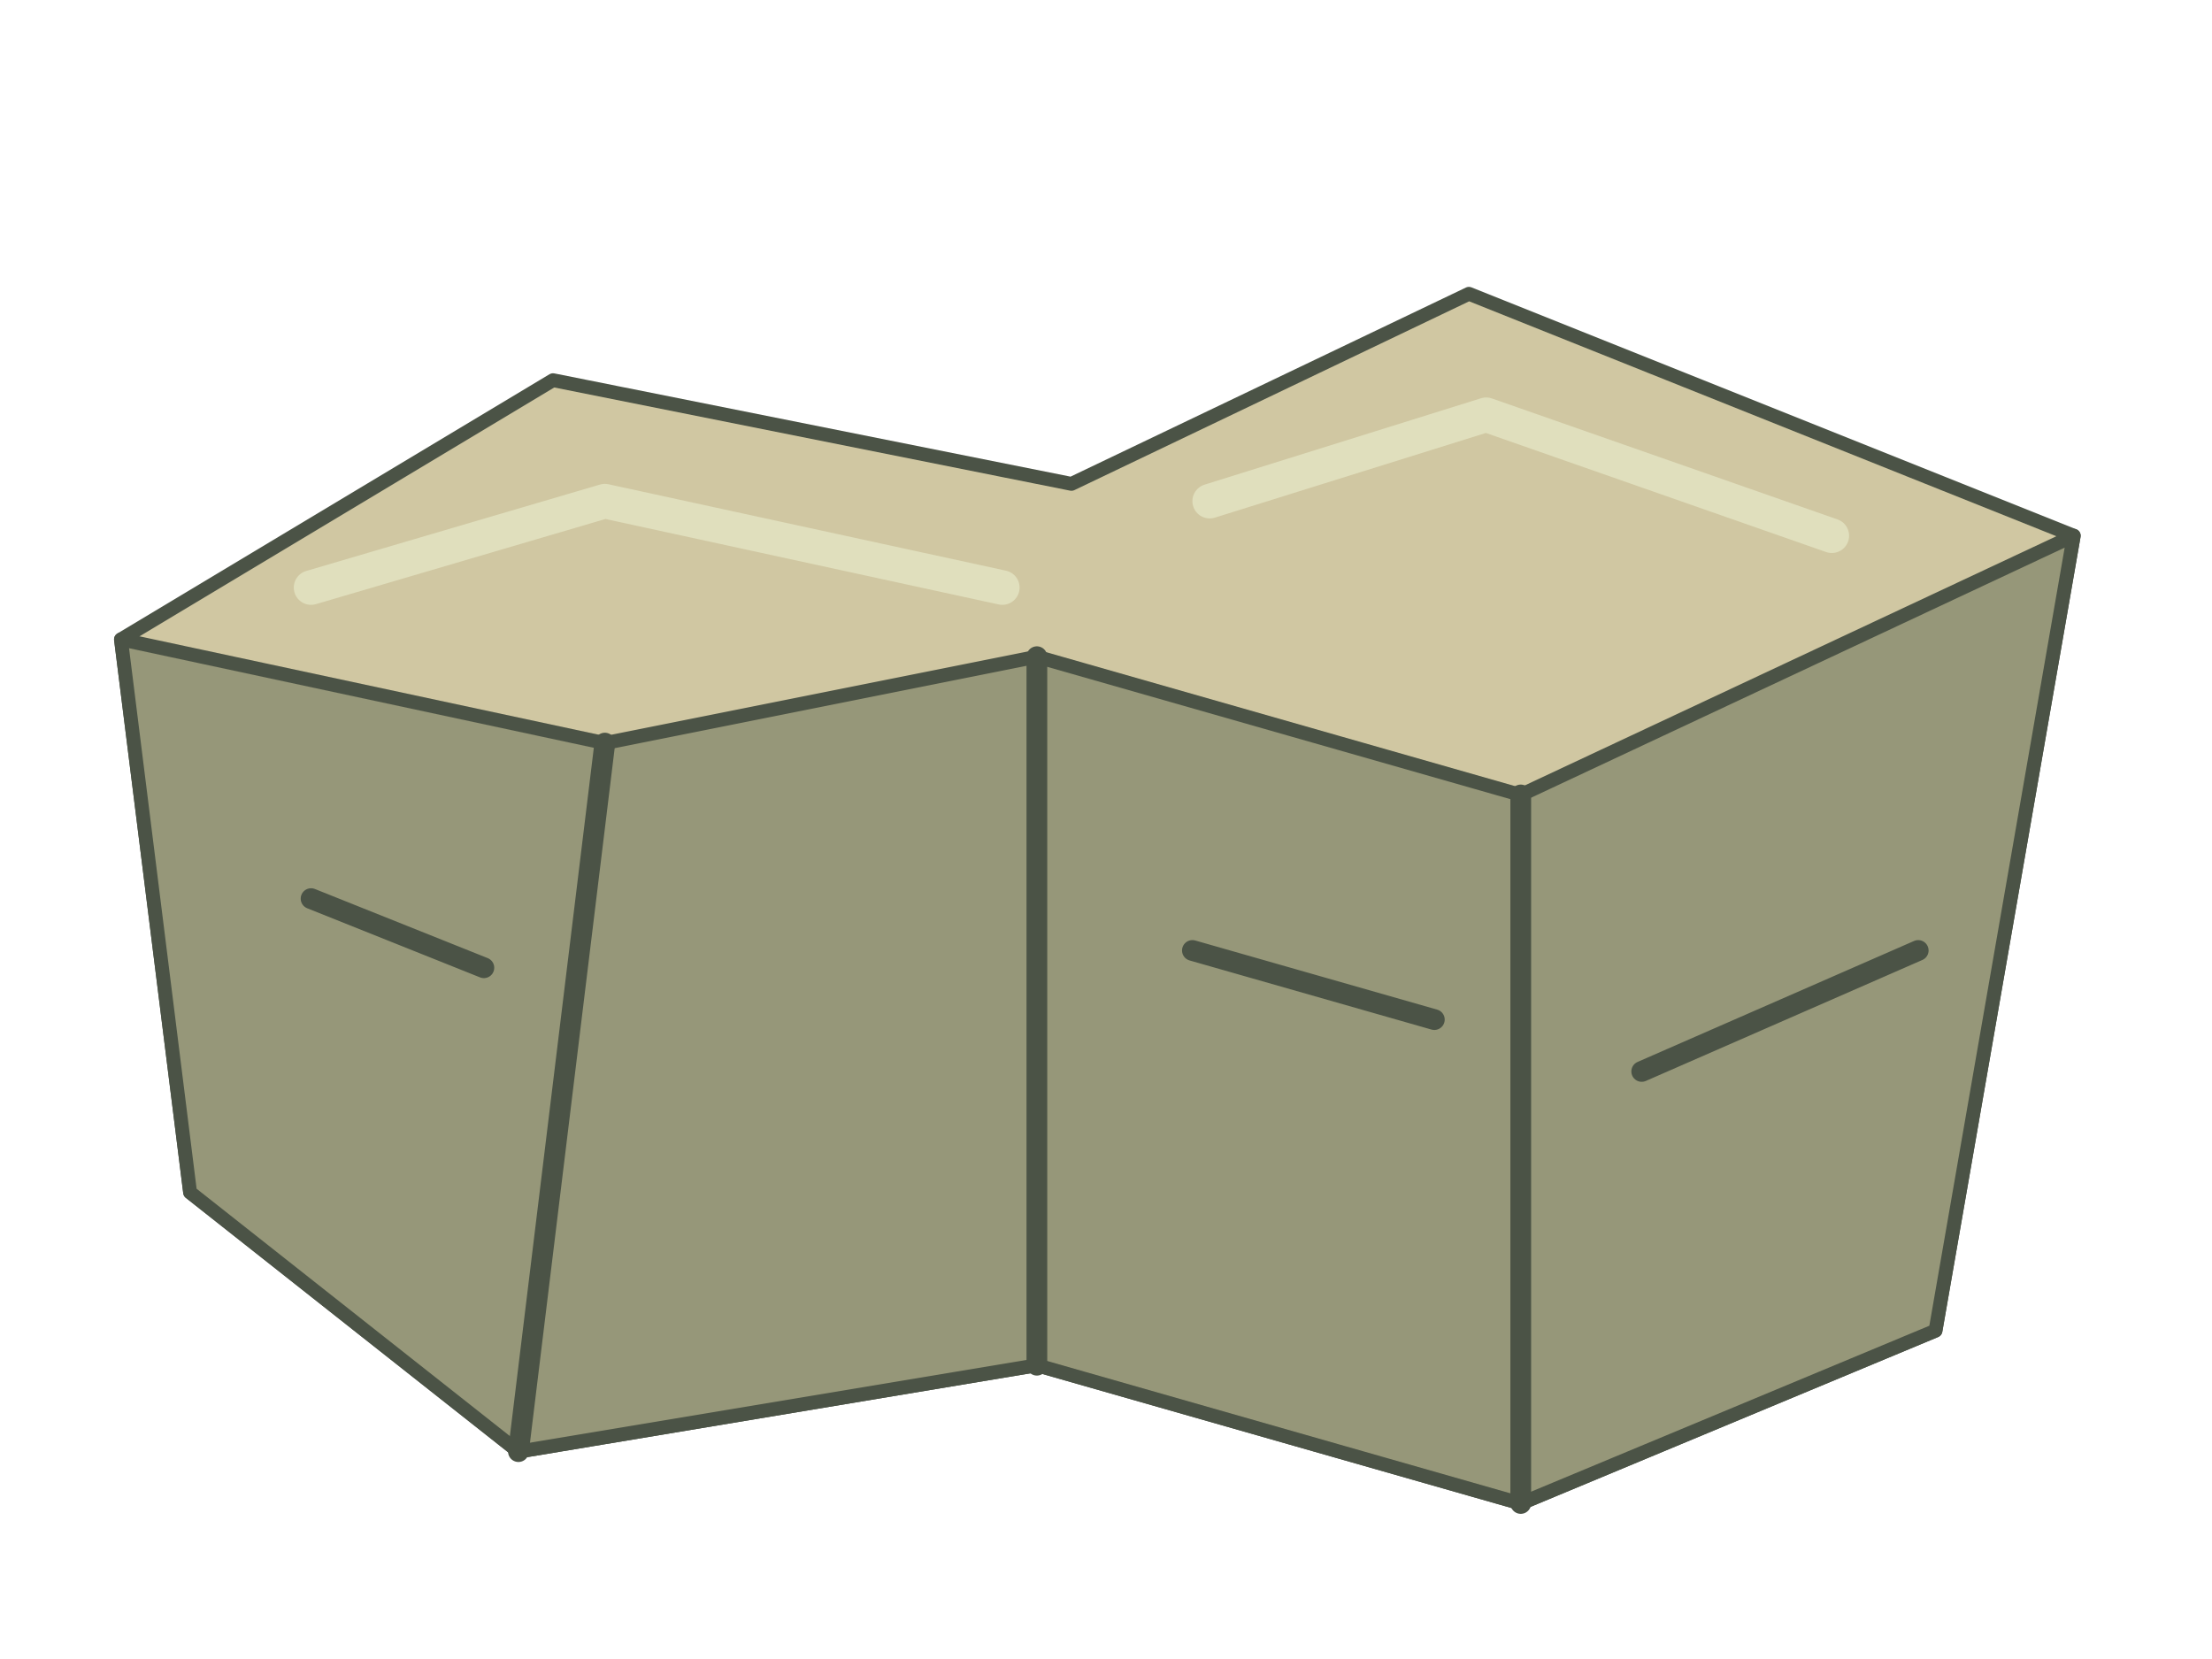
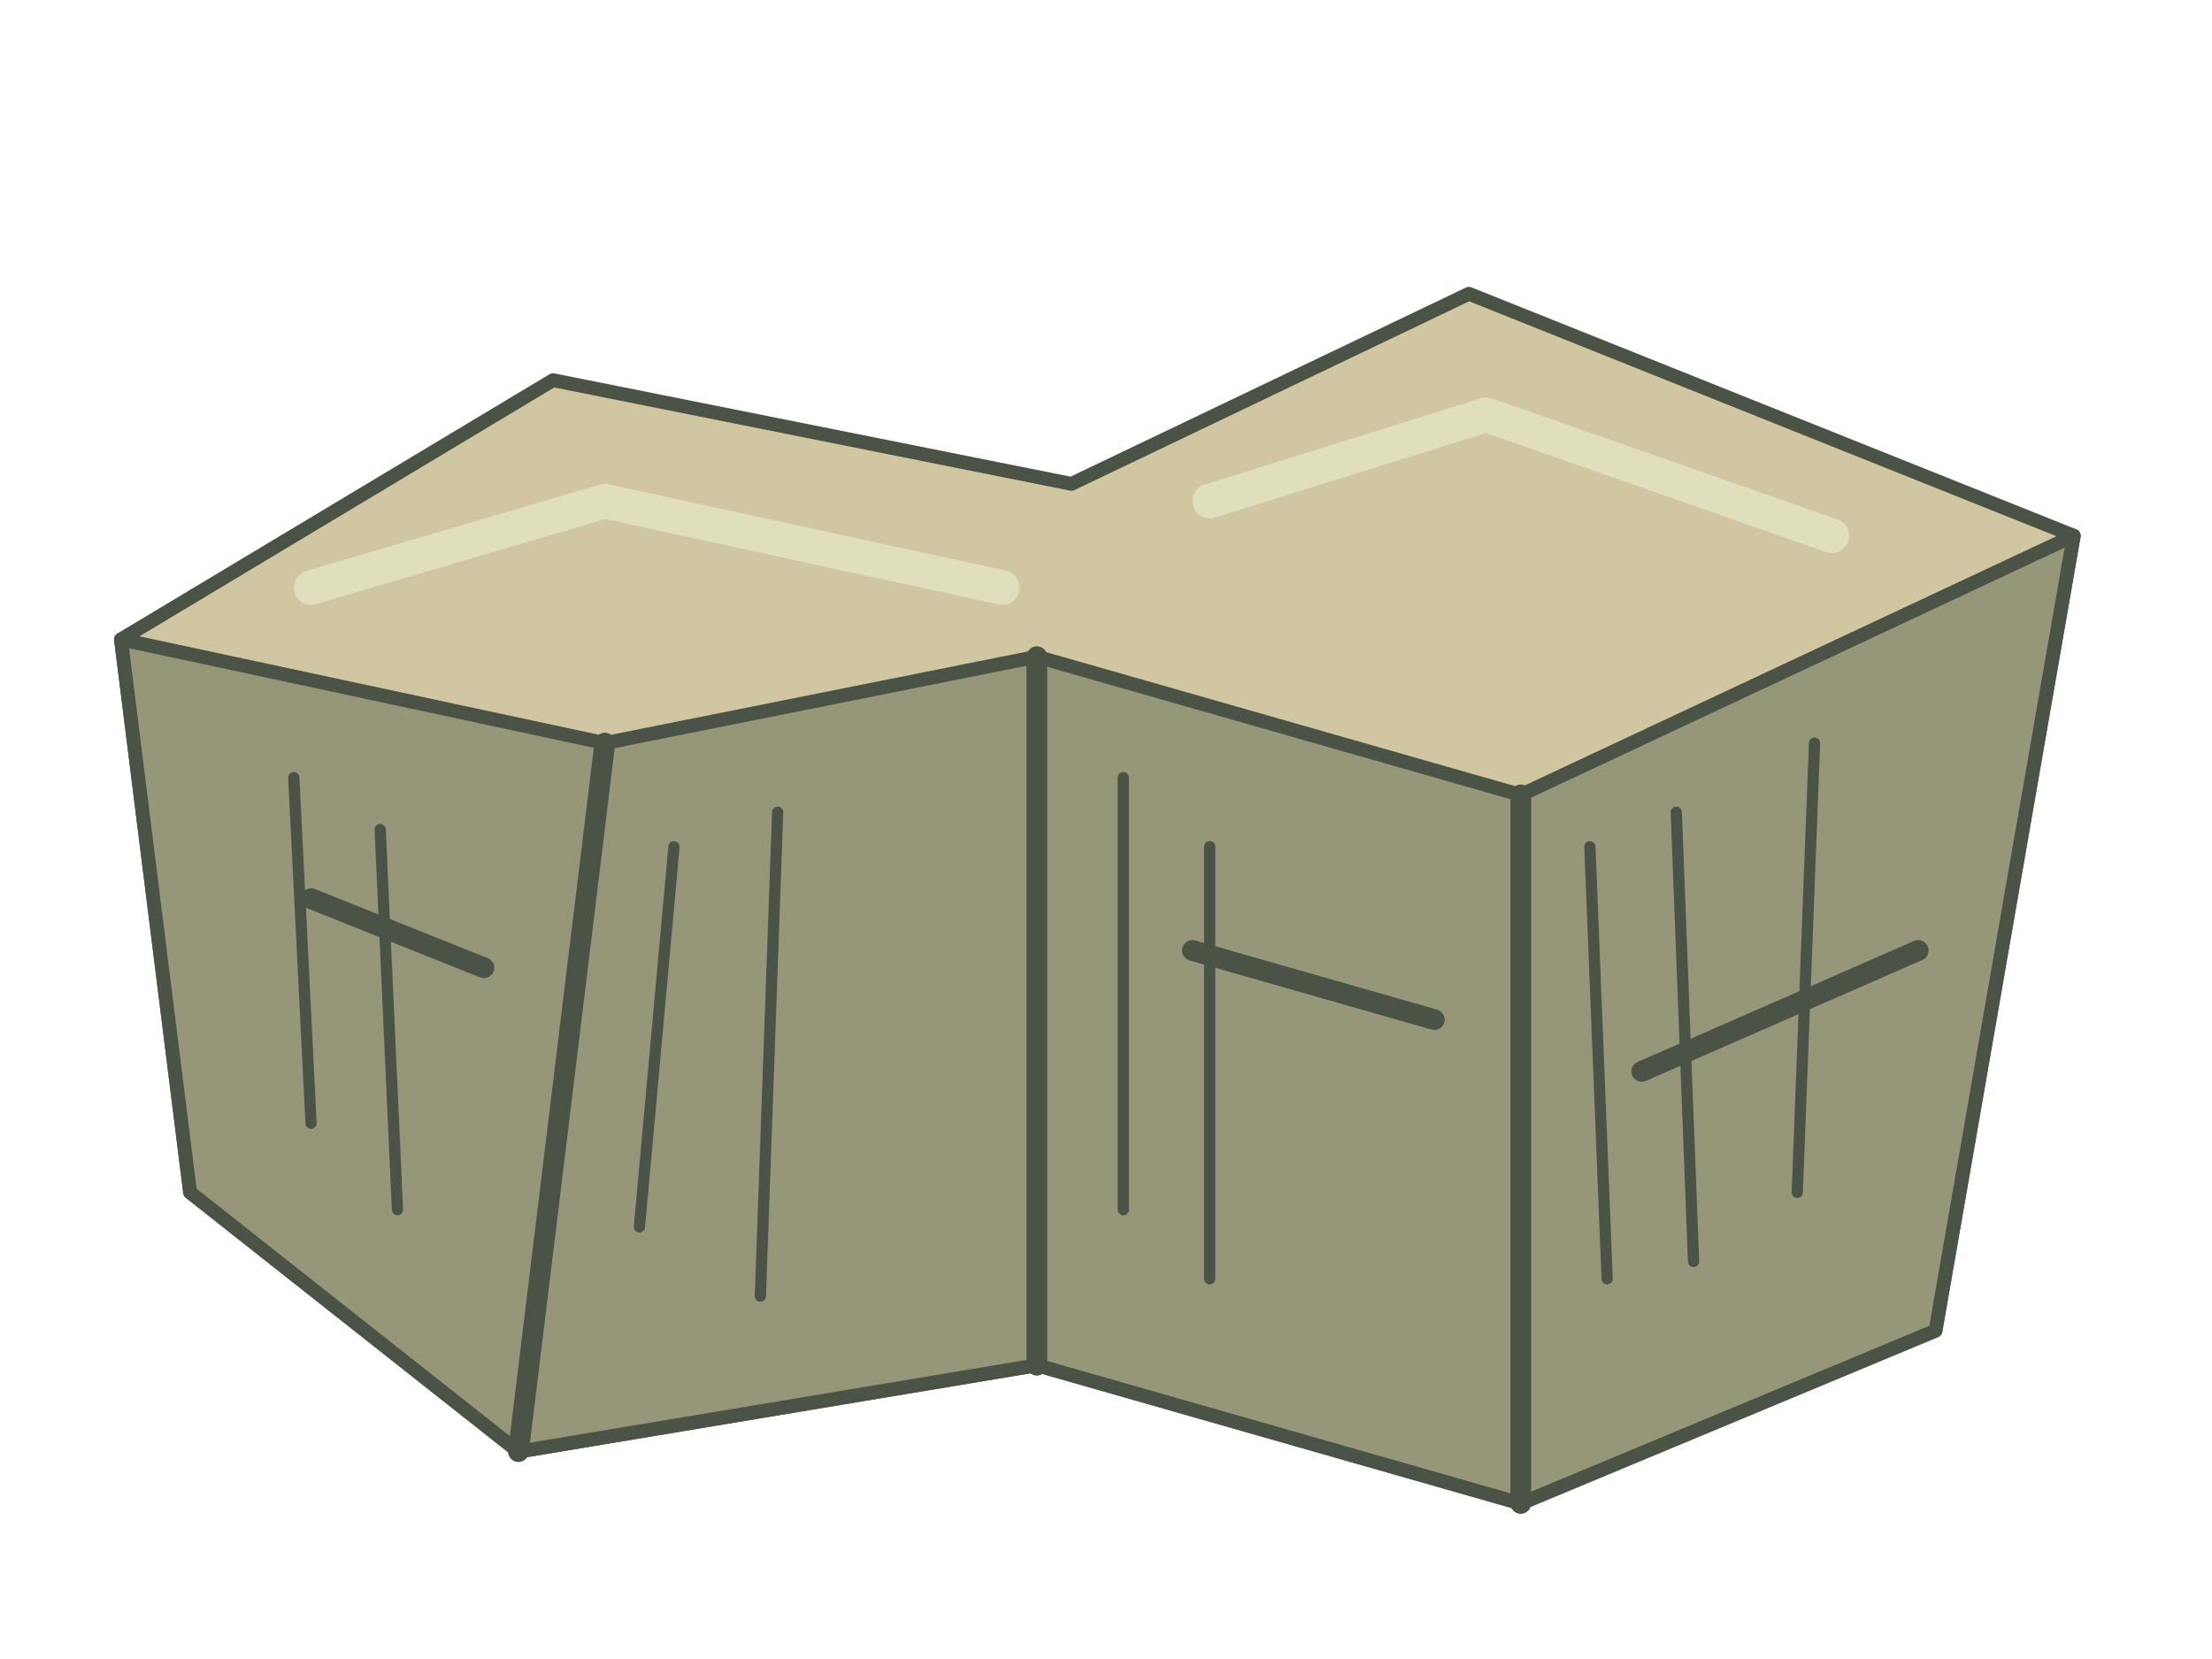
<svg xmlns="http://www.w3.org/2000/svg" viewBox="0 0 128 96" width="128" height="96">
  <path d="M7 37L32 22 62 28 85 17 120 31 112 77 88 87 60 79 30 84 11 69Z" fill="#d0c7a2" stroke="#4b5346" stroke-width="0.8" stroke-linejoin="round" stroke-linecap="round" />
  <path d="M7 37L35 43 60 38 88 46 120 31 112 77 88 87 60 79 30 84 11 69Z" fill="#969779" stroke="#4b5346" stroke-width="0.8" stroke-linejoin="round" stroke-linecap="round" />
  <path d="M35 43L30 84M60 38L60 79M88 46L88 87M18 52L28 56M69 55L83 59M95 62L111 55" fill="none" stroke="#4b5346" stroke-width="1.2" stroke-linejoin="round" stroke-linecap="round" />
  <path d="M18 34L35 29 58 34M70 29L86 24 106 31" fill="none" stroke="#e0dfbd" stroke-width="2" stroke-linejoin="round" stroke-linecap="round" />
+   <path d="M17 45L18 65M22 48L23 70M39 49L37 71M45 47L44 75M65 45L65 70M70 49L70 74M92 49L93 74M97 47L98 73M105 43L104 69" fill="none" stroke="#4b5346" stroke-width="0.65" stroke-linejoin="round" stroke-linecap="round" />
</svg>
